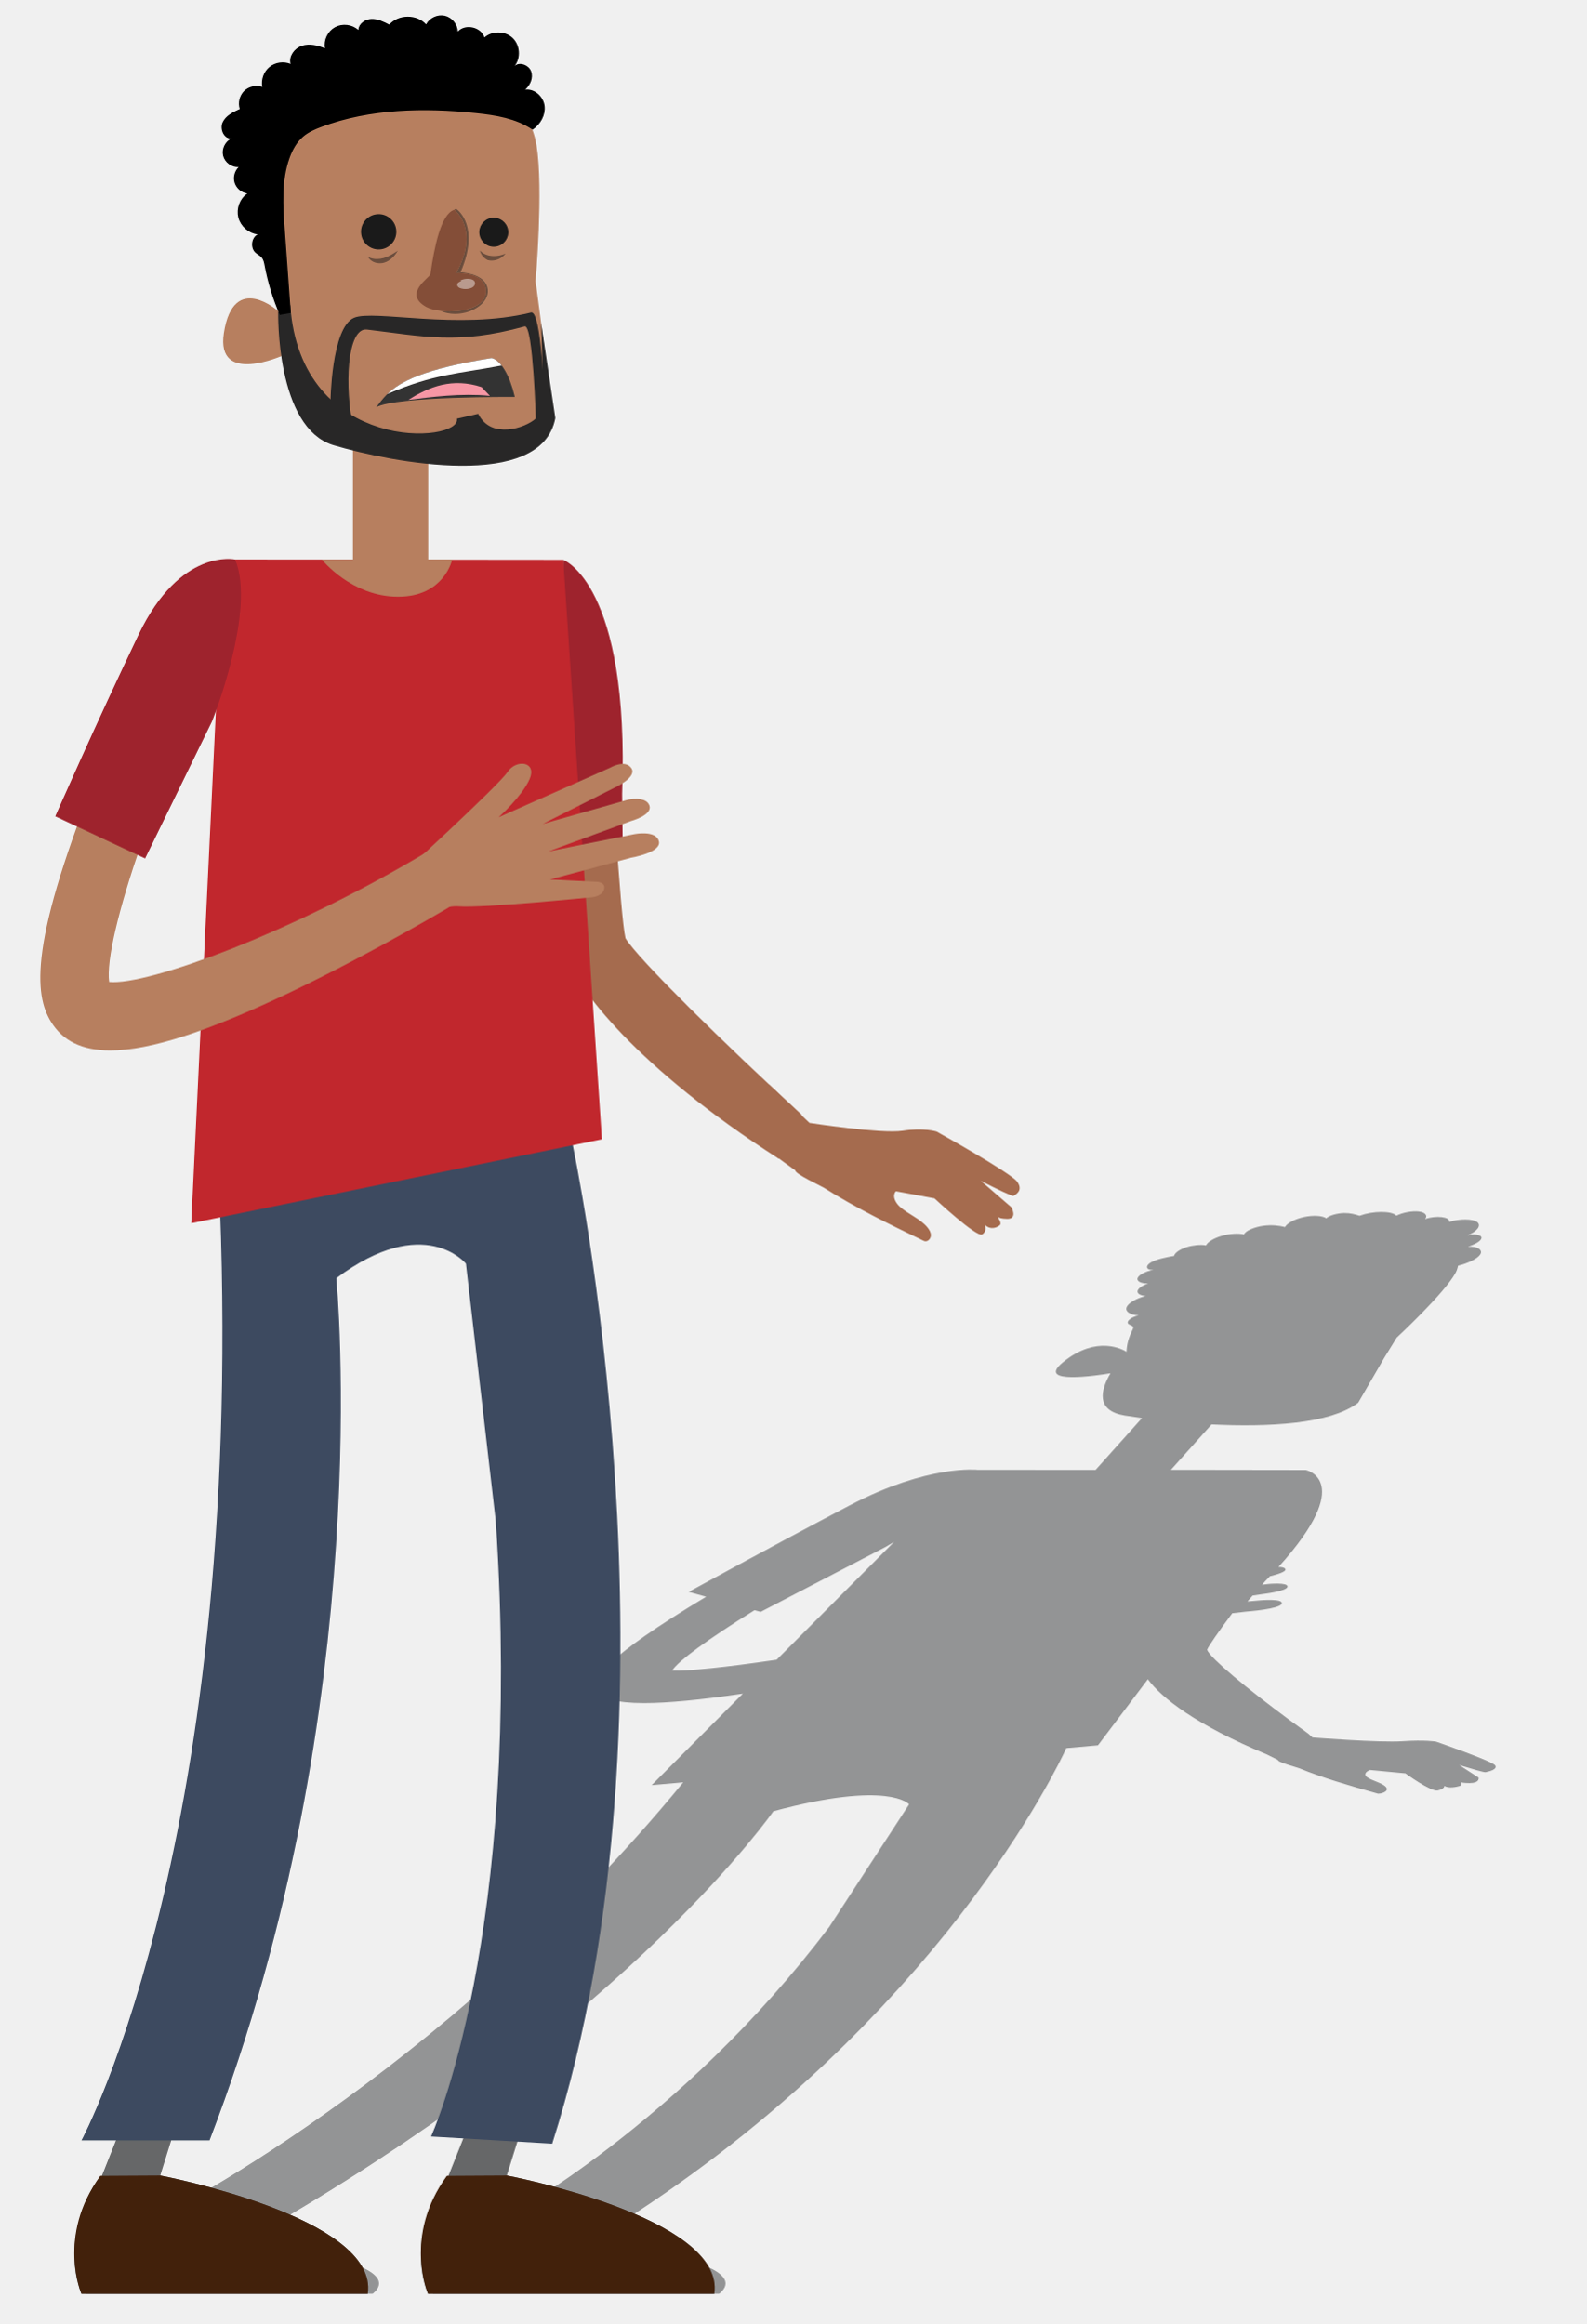
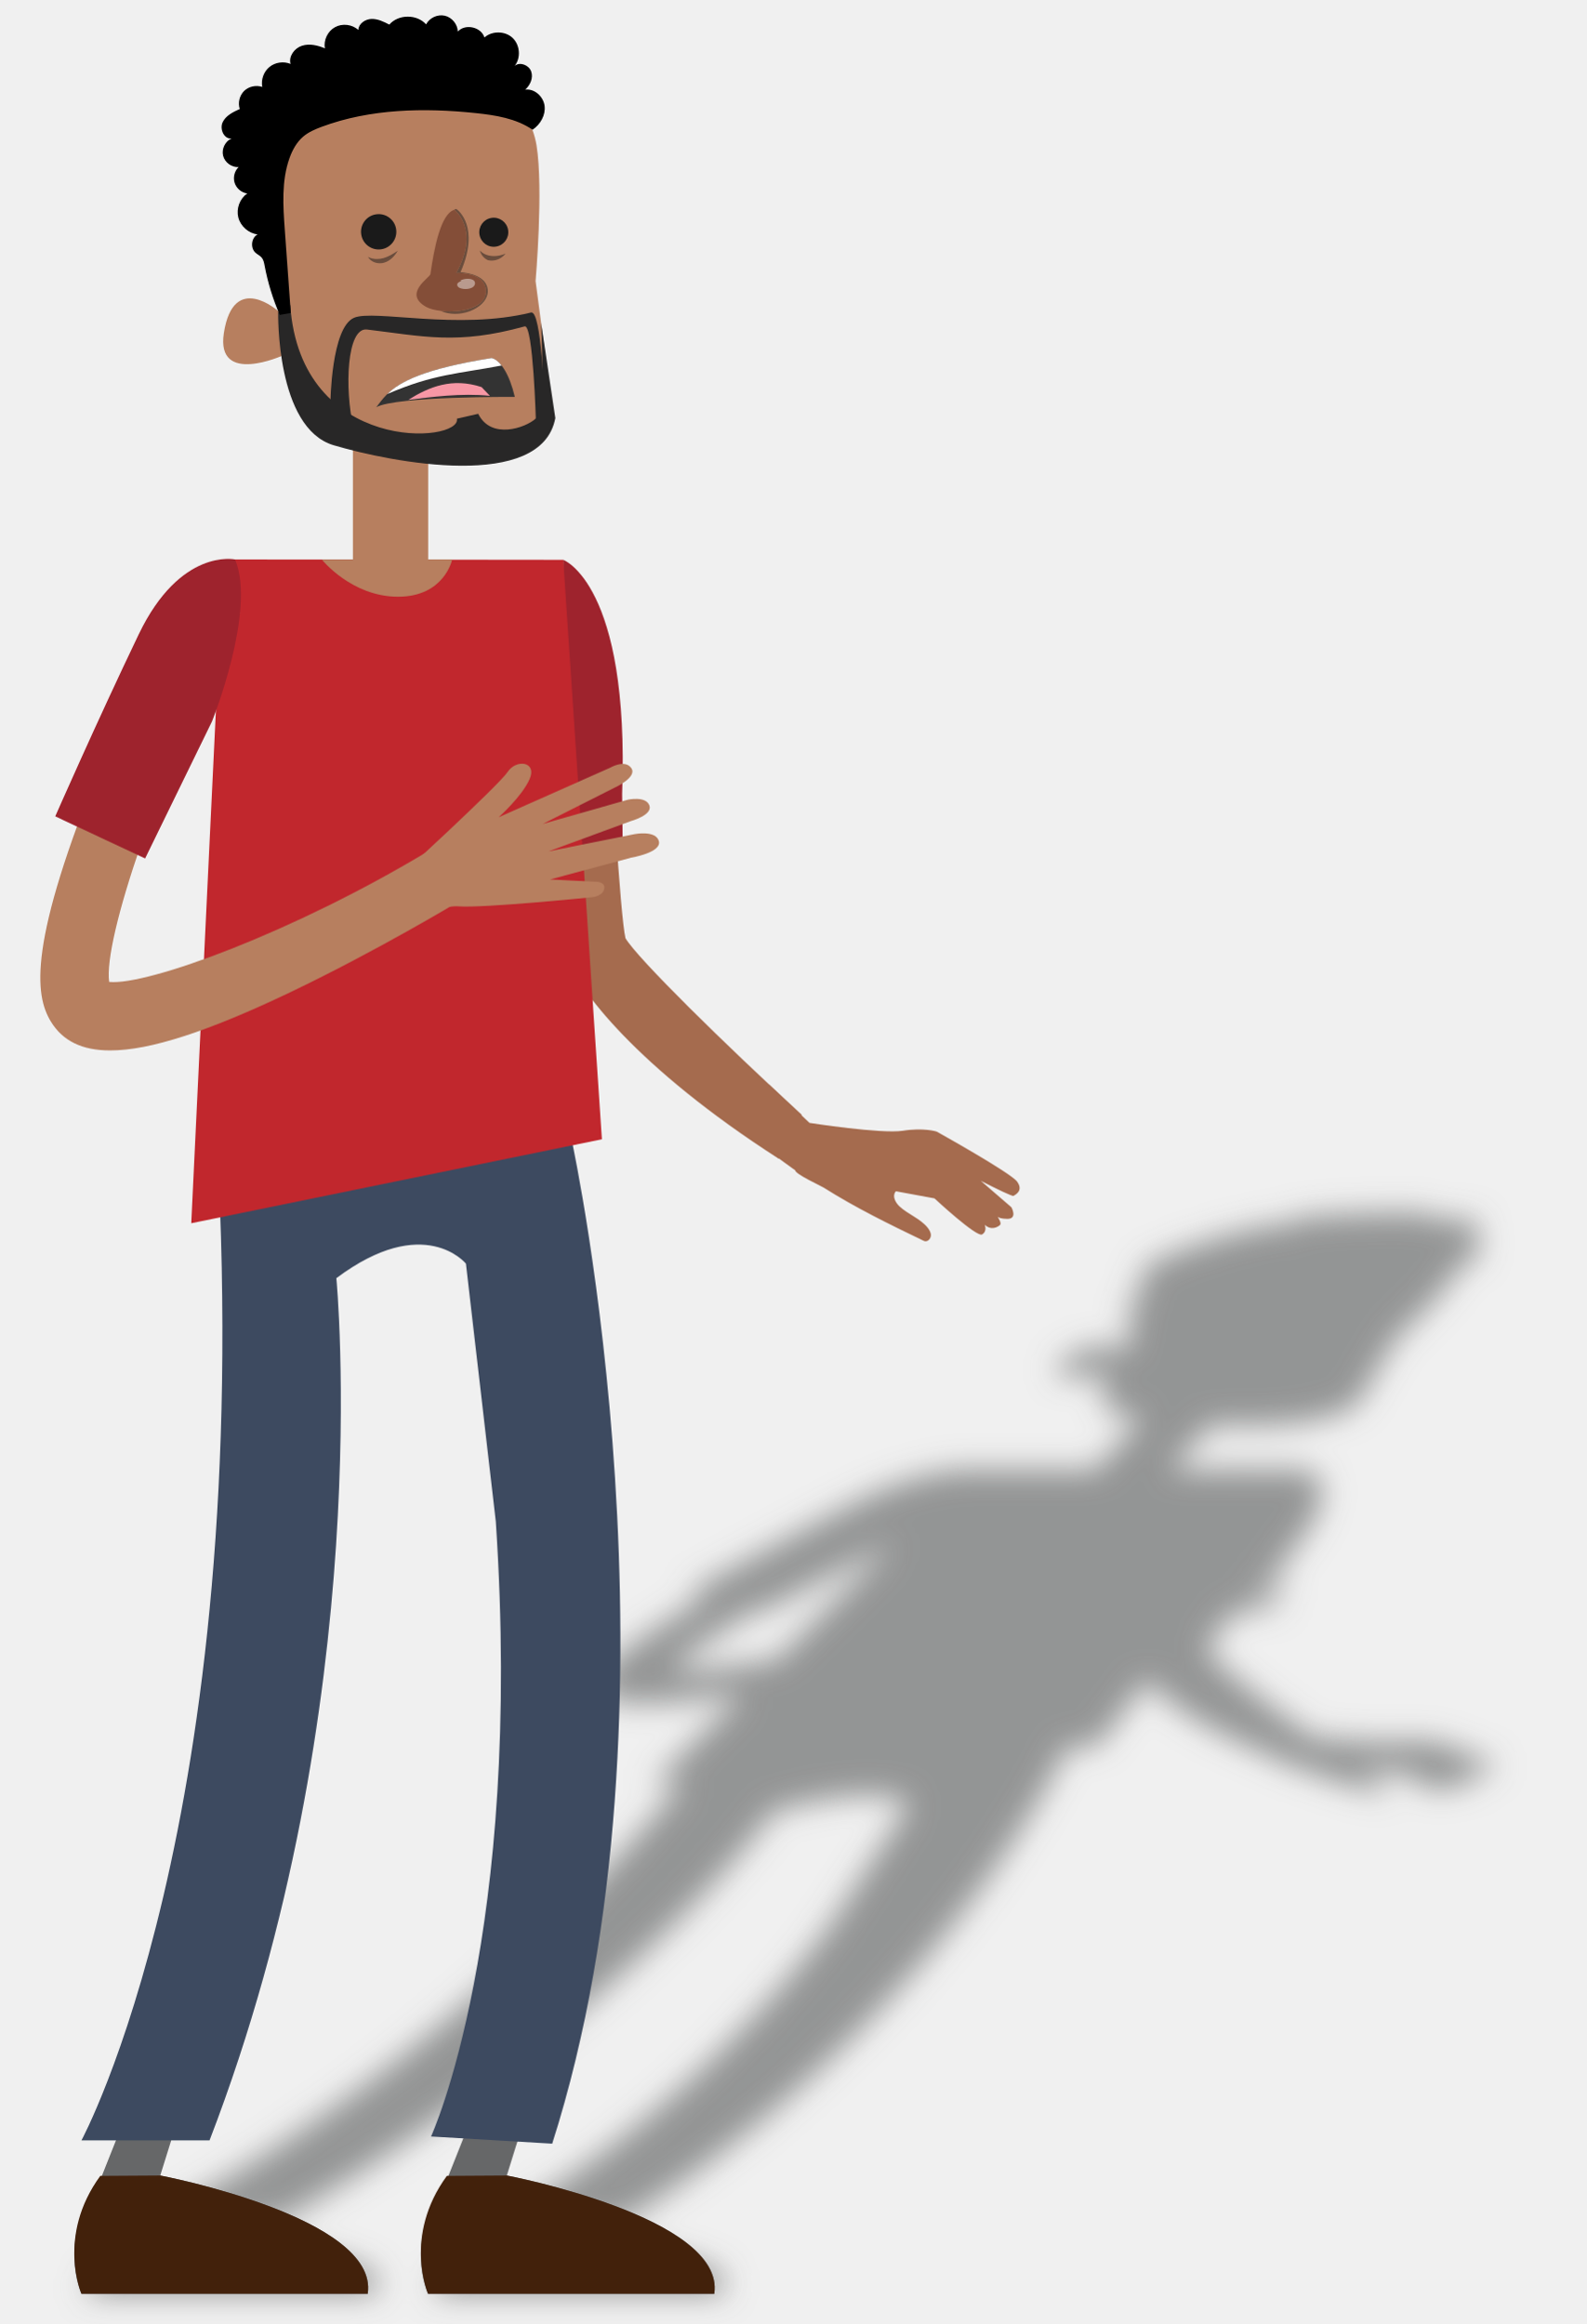
<svg xmlns="http://www.w3.org/2000/svg" width="207px" height="303px" viewBox="0 0 207 303" version="1.1">
  <defs>
-     <filter x="-3.3%" y="-4.3%" width="106.5%" height="108.5%" filterUnits="objectBoundingBox">
+     <filter x="-3.3%" y="-4.3%" width="106.5%" height="108.5%" filterUnits="objectBoundingBox" id="filter-1">
      <feGaussianBlur stdDeviation="2" in="SourceGraphic" />
    </filter>
  </defs>
-   <g stroke="none" stroke-width="1" fill-rule="evenodd">
-     <g>
-       <path d="M141.244,191.722 L142.911,191.721 L148.965,184.962 C148.131,184.85 147.382,184.739 146.74,184.636 C142.851,184.007 143.588,181.267 144.855,179.116 C143.21,179.392 135.028,180.645 138.648,177.686 C143.1,174.043 146.563,176.075 146.943,176.318 C146.964,175.417 147.22,174.474 147.699,173.515 C147.789,173.334 147.887,173.144 147.759,173.006 C147.651,172.883 147.386,172.816 147.229,172.712 C146.794,172.412 147.503,171.785 148.521,171.572 C147.402,171.505 146.746,171.068 146.945,170.522 C147.143,169.975 148.182,169.358 149.444,169.035 C148.742,168.987 148.311,168.726 148.384,168.384 C148.452,168.047 149.019,167.648 149.781,167.401 C148.846,167.429 148.224,167.116 148.389,166.693 C148.548,166.275 149.478,165.795 150.466,165.624 C149.436,165.7 149.375,165.063 150.156,164.641 C150.935,164.218 152.094,163.994 153.15,163.804 C153.23,163.42 153.865,162.968 154.728,162.683 C155.587,162.403 156.631,162.303 157.314,162.436 C157.53,161.985 158.353,161.486 159.367,161.196 C160.381,160.907 161.547,160.831 162.28,161.011 C162.423,160.541 163.655,160.037 164.767,159.885 C165.88,159.733 166.851,159.852 167.619,160.047 C167.882,159.538 168.935,158.983 170.112,158.736 C171.292,158.484 172.512,158.555 173.005,158.907 C173.391,158.512 174.502,158.237 175.336,158.223 C176.166,158.213 176.776,158.394 177.343,158.574 C179.111,157.923 181.527,157.919 182.153,158.56 C182.957,158.156 184.216,157.923 185.065,158.023 C185.913,158.123 186.269,158.55 185.891,159.006 C187.307,158.498 189.202,158.717 189.033,159.372 C190.416,158.949 192.097,158.959 192.683,159.396 C193.271,159.833 192.68,160.636 191.404,161.135 C192.315,160.859 193.299,161.078 193.248,161.472 C193.197,161.866 192.379,162.322 191.467,162.603 C192.746,162.527 193.451,163.035 193.088,163.61 C192.72,164.189 191.499,164.764 190.198,165.087 C190.135,165.393 190.032,165.721 189.847,166.056 C188.35,168.759 182.193,174.465 182.193,174.465 L180.593,177.056 L177.169,182.954 C173.548,185.764 165.347,186.155 158.038,185.792 L152.733,191.716 L155.869,191.714 C155.869,191.714 160.691,191.722 170.335,191.738 C170.335,191.738 176.964,193.089 166.768,204.385 C167.191,204.385 167.548,204.45 167.656,204.645 C167.842,204.982 166.656,205.346 165.655,205.587 C165.453,205.8 165.245,206.017 165.031,206.237 L164.626,206.701 L165.442,206.602 C165.442,206.602 168.009,206.351 167.942,206.954 C167.877,207.557 164.645,207.928 164.645,207.928 L163.391,208.117 L162.723,208.883 L164.4,208.735 C164.4,208.735 167.443,208.469 167.195,209.172 C166.942,209.88 162.659,210.194 162.659,210.194 L160.739,210.414 C158.919,212.864 157.683,214.632 157.454,215.182 C157.835,216.265 162.835,220.374 168.083,224.256 C169.016,224.945 169.836,225.541 170.644,226.118 L171.212,226.626 C171.212,226.626 179.953,227.32 182.931,227.115 C185.914,226.906 187.324,227.168 187.324,227.168 C187.324,227.168 194.722,229.728 195.042,230.27 C195.361,230.811 194.206,231.054 193.781,231.149 C193.59,231.191 192.018,230.735 190.343,230.217 L192.869,231.856 C192.869,231.856 193.076,232.574 191.696,232.574 C190.914,232.569 190.643,232.502 190.549,232.445 C190.614,232.583 190.697,232.859 190.4,232.954 C190.003,233.077 188.932,233.315 188.415,232.939 C188.415,232.939 188.439,233.334 187.54,233.538 C186.646,233.738 183.327,231.305 183.327,231.305 L178.7,230.863 C177.924,231.177 178.003,231.567 178.318,231.799 C178.999,232.298 180.357,232.55 180.81,233.12 C180.921,233.263 180.973,233.429 180.791,233.609 C180.61,233.79 180.133,233.97 179.762,233.961 C175.948,232.892 172.498,231.88 169.493,230.645 C169.185,230.521 166.511,229.799 166.717,229.567 L165.248,228.835 C155.976,224.977 151.514,221.452 149.73,219.026 L143.223,227.643 L139.092,228.012 C138.112,230.157 122.431,263.436 81.007,289.878 L76.579,289.75 L73.318,291.85 C73.318,291.85 99.553,294.424 93.824,299.175 L56.481,299.175 C56.481,299.175 56.404,295.603 65.477,291.873 L69.704,289.55 L65.601,289.432 C65.601,289.432 88.805,276.98 108.169,251.332 L118.585,235.346 C118.585,235.346 115.995,232.168 100.875,236.249 C100.875,236.249 82.686,262.596 36.49,289.674 L31.491,289.674 L28.113,291.85 C28.113,291.85 54.347,294.424 48.619,299.175 L11.275,299.175 C11.275,299.175 11.199,295.603 20.271,291.873 L24.284,289.674 L19.783,289.674 C19.783,289.674 57.232,271.295 89.123,232.476 L84.997,232.844 L96.898,220.904 C91.325,221.729 87.076,222.137 84.015,222.137 C80.311,222.137 78.347,221.538 77.881,220.355 C77.316,218.911 78.747,216.298 92.105,208.264 L89.835,207.633 C89.835,207.633 100.555,201.743 110.812,196.36 C121.07,190.978 127.536,191.714 127.536,191.714 L141.244,191.722 Z M116.629,201.11 C115.958,201.515 115.547,201.752 115.547,201.752 L99.222,210.241 L98.421,210.019 C92.366,213.789 88.409,216.672 87.682,217.89 C89.658,217.99 94.613,217.477 101.304,216.484 L116.629,201.11 Z" fill="#666768" opacity="0.67" filter="url(#filter-1)" />
-       <g transform="translate(5, 2)">
-         <path d="M75.583,277.165 L77.017,281.755 C77.017,281.755 48.476,287.175 49.951,297.175 L87.294,297.175 C87.294,297.175 90.57,290.155 84.837,282.315 L81.398,273.665 L76.157,276.535 L75.583,277.165" fill="#666768" transform="translate(69.06121, 285.42) scale(-1, 1) translate(-69.06121, -285.42) " />
-         <path d="M77.017,281.755 C77.017,281.755 48.476,287.175 49.951,297.175 L87.294,297.175 C87.294,297.175 90.57,289.655 84.837,281.805 L77.017,281.755" fill="#42210B" transform="translate(69.06121, 289.465) scale(-1, 1) translate(-69.06121, -289.465) " />
-         <path d="M30.379,277.165 L31.812,281.755 C31.812,281.755 3.272,287.175 4.746,297.175 L42.09,297.175 C42.09,297.175 45.365,290.155 39.633,282.315 L36.193,273.665 L30.952,276.535 L30.379,277.165" fill="#666768" transform="translate(23.85588, 285.42) scale(-1, 1) translate(-23.85588, -285.42) " />
-         <path d="M31.812,281.755 C31.812,281.755 3.272,287.175 4.746,297.175 L42.09,297.175 C42.09,297.175 45.365,289.655 39.633,281.805 L31.812,281.755" fill="#42210B" transform="translate(23.85588, 289.465) scale(-1, 1) translate(-23.85588, -289.465) " />
-         <path d="M11.885,147.145 C11.885,147.145 -3.825,220.065 14.519,277.605 L30.325,276.665 C30.325,276.665 18.272,250.455 21.876,196.465 L25.776,162.815 C25.776,162.815 31.212,156.125 42.677,164.715 C42.677,164.715 37.272,220.175 59.219,277.175 L75.926,277.175 C75.926,277.175 53.323,235.515 58.237,147.345 L11.885,147.145" fill="#3D4A60" transform="translate(40.77382, 212.375) scale(-1, 1) translate(-40.77382, -212.375) " />
-         <path d="M68.88,149.138 L65.902,143.388 C75.838,134.278 87.315,123.018 88.885,120.368 C89.556,117.418 90.777,97.798 91.575,80.238 L99.567,80.598 C99.045,92.088 97.695,119.238 96.451,123.008 C95.183,126.838 87.486,137.208 68.88,149.138" fill="#A56B4E" transform="translate(82.73439, 114.6885) scale(-1, 1) translate(-82.73439, -114.6885) " />
-         <path d="M75.641,71.018 C75.641,71.018 66.961,74.168 67.961,101.538 L67.881,108.738 L76.23,108.778 L75.641,71.018" fill="#9E232D" transform="translate(72.0555, 89.89847) scale(-1, 1) translate(-72.0555, -89.89847) " />
-         <polyline fill="#C1272D" transform="translate(46.72789, 114.2585) scale(-1, 1) translate(-46.72789, -114.2585) " points="24.986 71.018 69.348 70.968 73.512 157.548 19.944 146.598 24.986 71.018" />
-         <polygon fill="#B77F5F" transform="translate(45.94039, 64.66347) scale(-1, 1) translate(-45.94039, -64.66347) " points="41.032 73.078 50.849 73.078 50.849 56.248 41.032 56.248" />
-         <path d="M59.333,44.348 C59.333,44.348 58.534,54.388 52.615,55.928 C46.697,57.458 35.505,59.648 29.166,57.608 C22.828,55.578 24.243,50.978 24.243,50.978 L26.398,34.658 C26.398,34.658 25.35,22.648 26.274,16.958 C27.199,11.278 33.004,6.668 34.269,5.048 C35.534,3.418 45.477,-0.072 52.122,4.178 C58.767,8.428 63.185,11.098 62.925,13.728 C62.664,16.348 59.933,38.608 59.933,38.608 C59.933,38.608 65.796,33.308 67.059,41.438 C68.134,48.348 59.333,44.348 59.333,44.348" fill="#B77F5F" transform="translate(45.62879, 30.29205) scale(-1, 1) translate(-45.62879, -30.29205) " />
-         <path d="M42.118,27.858 C42.322,26.608 43.506,25.748 44.762,25.958 C46.018,26.158 46.87,27.348 46.666,28.598 C46.462,29.858 45.278,30.708 44.022,30.508 C42.766,30.298 41.913,29.118 42.118,27.858" fill="#1A1A1A" transform="translate(44.39201, 28.23225) scale(-1, 1) translate(-44.39201, -28.23225) " />
-         <path d="M57.539,27.988 C57.706,26.958 58.678,26.248 59.71,26.418 C60.742,26.588 61.442,27.558 61.274,28.588 C61.106,29.628 60.134,30.328 59.102,30.158 C58.071,29.988 57.37,29.018 57.539,27.988" fill="#1A1A1A" transform="translate(59.40651, 28.2886) scale(-1, 1) translate(-59.40651, -28.2886) " />
-         <path d="M56.705,38.938 C56.411,38.938 56.12,38.908 55.838,38.868 C55.088,38.748 54.398,38.478 53.864,38.128 C52.879,37.498 52.354,36.608 52.457,35.758 C52.679,33.928 55.063,33.568 56.001,33.498 C53.436,27.588 56.354,25.398 56.481,25.308 C56.525,25.278 56.575,25.258 56.625,25.258 C56.701,25.258 56.776,25.298 56.824,25.368 C56.824,25.368 53.415,27.938 56.598,33.618 C56.598,33.618 56.492,33.608 56.314,33.608 C55.444,33.608 52.861,33.788 52.716,35.838 C52.573,37.838 55.129,38.608 57.444,38.608 C57.854,38.608 58.256,38.588 58.634,38.538 C58.009,38.818 57.349,38.938 56.705,38.938" fill="#6A4D3D" transform="translate(55.53877, 32.09846) scale(-1, 1) translate(-55.53877, -32.09846) " />
-         <path d="M53.445,25.368 C53.445,25.368 50.036,27.938 53.219,33.618 C53.219,33.618 49.512,33.368 49.337,35.838 C49.119,38.898 55.226,39.078 57.111,38.028 C60.203,36.298 56.625,34.208 56.56,33.758 C56.055,30.258 55.194,25.878 53.445,25.368" fill="#844E38" transform="translate(53.84931, 31.98837) scale(-1, 1) translate(-53.84931, -31.98837) " />
-         <path d="M45.33,32.338 C45.142,32.338 44.954,32.318 44.776,32.258 C43.999,32.028 43.397,31.398 43,30.698 C43.576,31.088 44.179,31.468 44.85,31.658 C45.133,31.738 45.429,31.778 45.724,31.778 C46.13,31.778 46.531,31.698 46.883,31.498 C46.593,32.048 45.96,32.338 45.33,32.338" fill="#6A4D3D" transform="translate(44.94139, 31.51846) scale(-1, 1) translate(-44.94139, -31.51846) " />
-         <path d="M59.391,31.988 C58.692,31.988 57.99,31.638 57.585,31.068 C58.045,31.278 58.565,31.398 59.075,31.398 C59.777,31.398 60.459,31.178 60.936,30.668 C60.798,31.218 60.403,31.688 59.89,31.928 C59.726,31.968 59.559,31.988 59.391,31.988" fill="#6A4D3D" transform="translate(59.26039, 31.32847) scale(-1, 1) translate(-59.26039, -31.32847) " />
-         <path d="M55.879,35.698 C55.712,35.698 55.546,35.678 55.383,35.638 C55.167,35.588 54.951,35.498 54.801,35.338 C54.652,35.178 54.585,34.918 54.687,34.728 C54.783,34.538 54.997,34.448 55.203,34.398 C55.339,34.368 55.479,34.358 55.619,34.358 C55.946,34.358 56.273,34.438 56.56,34.588 L56.429,34.618 C56.584,34.748 56.838,34.798 56.933,34.978 C57.004,35.128 56.951,35.308 56.841,35.418 C56.731,35.528 56.576,35.588 56.422,35.628 C56.245,35.678 56.062,35.698 55.879,35.698" fill="#B99A8E" transform="translate(55.8012, 35.02846) scale(-1, 1) translate(-55.8012, -35.02846) " />
-         <path d="M47.119,44.698 C45.975,44.93 44.777,46.813 44.079,49.768 C44.079,49.768 59.569,49.658 62.152,51.11 C60.574,49.07 59.218,46.63 47.119,44.698 Z" fill="#333333" transform="translate(53.11537, 47.90443) scale(-1, 1) translate(-53.11537, -47.90443) " />
-         <path d="M45.525,49.388 C47.173,47.789 50.281,46.109 59.112,44.698 C59.553,44.788 60.002,45.122 60.428,45.669 C54.814,46.753 51.617,46.753 45.525,49.388 Z" fill="#FFFFFF" />
-         <path d="M49.351,48.481 C53.15,47.236 56.143,48.417 58.905,50.152 C55.991,49.79 52.027,49.245 48.254,49.628 L49.351,48.481 Z" fill="#F797A5" transform="translate(53.57944, 49.05814) scale(-1, 1) translate(-53.57944, -49.05814) " />
-         <path d="M67.436,38.718 C67.436,38.718 67.773,53.818 60.204,56.068 C52.635,58.318 33.073,62.128 31.281,52.528 L33.139,40.108 C33.139,40.108 32.518,51.378 33.845,52.598 C35.173,53.808 39.665,55.378 41.345,51.968 L44.125,52.608 C43.489,55.808 64.514,57.348 65.864,37.788 L67.436,38.718" fill="#282727" transform="translate(49.35927, 48.26563) scale(-1, 1) translate(-49.35927, -48.26563) " />
-         <path d="M61.214,40.978 C63.86,40.668 64.16,48.708 62.986,53.718 L65.984,50.518 C65.984,50.518 65.888,40.728 62.905,39.448 C60.313,38.328 49.334,41.118 39.82,38.758 C38.428,38.408 38.098,50.308 38.098,50.308 L39.173,53.118 C39.173,53.118 39.533,40.258 40.643,40.568 C49.456,43.008 53.836,41.858 61.214,40.978" fill="#282727" transform="translate(52.04089, 46.23468) scale(-1, 1) translate(-52.04089, -46.23468) " />
-         <path d="M63.834,19.788 C64.375,20.308 64.584,21.148 64.35,21.858 C64.117,22.578 63.452,23.128 62.708,23.228 C63.68,23.908 64.166,25.208 63.875,26.358 C63.585,27.508 62.537,28.428 61.359,28.568 C62.185,29.018 62.333,30.338 61.63,30.968 C61.379,31.188 61.055,31.328 60.836,31.588 C60.585,31.878 60.512,32.278 60.441,32.658 C60.027,34.858 59.365,37.018 58.47,39.068 C57.989,38.988 57.508,38.898 57.026,38.818 C57.289,35.198 57.551,31.578 57.813,27.958 C58.04,24.828 58.254,21.588 57.197,18.628 C56.82,17.568 56.266,16.548 55.411,15.818 C54.715,15.228 53.858,14.858 53.001,14.538 C46.64,12.178 39.655,12.038 32.907,12.748 C30.317,13.018 27.64,13.448 25.489,14.918 C24.477,14.238 23.771,13.028 23.922,11.808 C24.074,10.598 25.234,9.528 26.445,9.688 C25.784,9.098 25.374,8.138 25.676,7.308 C25.978,6.478 27.158,6.018 27.822,6.598 C26.993,5.548 27.121,3.858 28.1,2.938 C29.078,2.018 30.767,1.998 31.772,2.888 C32.19,1.508 34.28,1.048 35.241,2.118 C35.272,1.158 36.01,0.258 36.948,0.048 C37.886,-0.162 38.937,0.328 39.379,1.178 C40.579,-0.172 42.991,-0.162 44.176,1.208 C44.905,0.828 45.677,0.448 46.498,0.468 C47.319,0.498 48.184,1.078 48.217,1.908 C49.024,1.168 50.308,1.018 51.263,1.548 C52.218,2.068 52.774,3.238 52.582,4.308 C53.524,3.898 54.601,3.648 55.578,3.968 C56.554,4.288 57.335,5.348 57.057,6.338 C57.952,5.958 59.05,6.118 59.804,6.728 C60.558,7.338 60.935,8.388 60.747,9.338 C61.549,9.058 62.503,9.268 63.111,9.858 C63.719,10.458 63.95,11.408 63.685,12.218 C64.571,12.618 65.53,13.088 65.931,13.978 C66.333,14.868 65.702,16.208 64.74,16.048 C65.575,16.408 66.075,17.418 65.86,18.298 C65.646,19.188 64.743,19.848 63.834,19.788" fill="#000000" transform="translate(44.97802, 19.53423) scale(-1, 1) translate(-44.97802, -19.53423) " />
-         <path d="M36.983,70.968 L53.983,70.988 C53.983,70.988 50.108,75.828 44.045,75.828 C37.983,75.828 36.983,70.968 36.983,70.968" fill="#B77F5F" transform="translate(45.48289, 73.39847) scale(-1, 1) translate(-45.48289, -73.39847) " />
-         <path d="M45.832,135.008 C40.609,135.008 32.992,132.508 22.337,127.418 C11.109,122.048 0.696,115.788 0.258,115.518 L4.356,109.018 C21.865,119.568 40.985,126.578 45.968,126.068 C46.741,120.618 39.651,99.318 28.899,77.908 L36.119,73.668 C36.353,74.128 41.91,85.228 46.949,97.528 C56.577,121.038 55.694,127.768 53.561,131.258 C52.036,133.748 49.536,135.008 45.832,135.008" fill="#B77F5F" transform="translate(27.60252, 104.3385) scale(-1, 1) translate(-27.60252, -104.3385) " />
-         <path d="M80.968,112.868 C80.968,112.868 67.415,100.438 66.281,98.708 C65.148,96.978 62.399,97.318 63.384,99.598 C64.369,101.868 67.434,104.598 67.434,104.598 L52.896,98.138 C52.896,98.138 50.948,96.988 50.123,98.188 C49.298,99.388 52.33,100.748 52.33,100.748 L61.681,105.468 L50.584,102.308 C50.584,102.308 48.243,101.778 47.769,103.048 C47.294,104.318 50.194,105.098 50.194,105.098 L60.935,109.048 L49.716,106.798 C49.716,106.798 46.911,106.238 46.53,107.718 C46.149,109.208 50.151,109.868 50.151,109.868 L60.727,112.708 L54.465,113.028 C54.465,113.028 53.362,113.148 53.705,114.088 C54.048,115.018 55.468,115.048 55.468,115.048 C55.468,115.048 69.458,116.458 72.622,116.218 C75.785,115.988 80.274,119.028 80.274,119.028 L80.963,113.308 L80.968,112.868" fill="#B77F5F" transform="translate(63.73668, 108.3214) scale(-1, 1) translate(-63.73668, -108.3214) " />
-         <path d="M2.981,70.968 C2.981,70.968 10.106,69.418 15.544,80.748 C20.981,92.078 26.426,104.478 26.426,104.478 L14.703,109.968 L5.981,92.098 C5.981,92.098 0.148,77.528 2.981,70.968" fill="#9E232D" transform="translate(14.31551, 90.4327) scale(-1, 1) translate(-14.31551, -90.4327) " />
-         <path d="M114.313,144.458 C114.313,144.458 104.951,145.918 102.156,145.488 C99.36,145.048 97.716,145.598 97.716,145.598 C97.716,145.598 88.025,150.988 87.22,152.128 C86.416,153.268 87.354,153.778 87.694,153.978 C87.846,154.068 89.827,153.108 91.966,152.018 L87.972,155.468 C87.972,155.468 87.122,156.978 88.502,156.978 C89.289,156.968 89.619,156.828 89.764,156.708 C89.576,156.998 89.246,157.578 89.458,157.778 C89.744,158.038 90.603,158.538 91.456,157.748 C91.456,157.748 91.079,158.578 91.795,159.008 C92.51,159.428 98.007,154.308 98.007,154.308 L103.03,153.378 L103.106,153.458 C103.525,154.038 103.097,154.858 102.574,155.348 C101.446,156.398 99.863,156.928 98.899,158.128 C98.661,158.428 98.46,158.778 98.48,159.158 C98.499,159.538 98.815,159.918 99.194,159.898 C99.334,159.888 99.464,159.818 99.59,159.758 C103.965,157.648 108.322,155.518 112.433,152.918 C112.851,152.658 116.172,151.138 116.174,150.648 L128,142.078 L119.562,139.468 L114.313,144.458" fill="#A56B4E" transform="translate(107.4514, 149.6838) scale(-1, 1) translate(-107.4514, -149.6838) " />
+   <g id="Page-1" stroke="none" stroke-width="1" fill-rule="evenodd">
+     <g id="etienne-angry">
+       <path d="M141.244,191.722 L142.911,191.721 L148.965,184.962 C148.131,184.85 147.382,184.739 146.74,184.636 C142.851,184.007 143.588,181.267 144.855,179.116 C143.21,179.392 135.028,180.645 138.648,177.686 C143.1,174.043 146.563,176.075 146.943,176.318 C146.964,175.417 147.22,174.474 147.699,173.515 C147.789,173.334 147.887,173.144 147.759,173.006 C147.651,172.883 147.386,172.816 147.229,172.712 C146.794,172.412 147.503,171.785 148.521,171.572 C147.402,171.505 146.746,171.068 146.945,170.522 C147.143,169.975 148.182,169.358 149.444,169.035 C148.742,168.987 148.311,168.726 148.384,168.384 C148.452,168.047 149.019,167.648 149.781,167.401 C148.846,167.429 148.224,167.116 148.389,166.693 C148.548,166.275 149.478,165.795 150.466,165.624 C149.436,165.7 149.375,165.063 150.156,164.641 C150.935,164.218 152.094,163.994 153.15,163.804 C153.23,163.42 153.865,162.968 154.728,162.683 C155.587,162.403 156.631,162.303 157.314,162.436 C157.53,161.985 158.353,161.486 159.367,161.196 C160.381,160.907 161.547,160.831 162.28,161.011 C162.423,160.541 163.655,160.037 164.767,159.885 C165.88,159.733 166.851,159.852 167.619,160.047 C167.882,159.538 168.935,158.983 170.112,158.736 C171.292,158.484 172.512,158.555 173.005,158.907 C173.391,158.512 174.502,158.237 175.336,158.223 C176.166,158.213 176.776,158.394 177.343,158.574 C179.111,157.923 181.527,157.919 182.153,158.56 C182.957,158.156 184.216,157.923 185.065,158.023 C185.913,158.123 186.269,158.55 185.891,159.006 C187.307,158.498 189.202,158.717 189.033,159.372 C190.416,158.949 192.097,158.959 192.683,159.396 C193.271,159.833 192.68,160.636 191.404,161.135 C192.315,160.859 193.299,161.078 193.248,161.472 C193.197,161.866 192.379,162.322 191.467,162.603 C192.746,162.527 193.451,163.035 193.088,163.61 C192.72,164.189 191.499,164.764 190.198,165.087 C190.135,165.393 190.032,165.721 189.847,166.056 C188.35,168.759 182.193,174.465 182.193,174.465 L180.593,177.056 L177.169,182.954 C173.548,185.764 165.347,186.155 158.038,185.792 L152.733,191.716 L155.869,191.714 C155.869,191.714 160.691,191.722 170.335,191.738 C170.335,191.738 176.964,193.089 166.768,204.385 C167.191,204.385 167.548,204.45 167.656,204.645 C167.842,204.982 166.656,205.346 165.655,205.587 C165.453,205.8 165.245,206.017 165.031,206.237 L164.626,206.701 L165.442,206.602 C165.442,206.602 168.009,206.351 167.942,206.954 C167.877,207.557 164.645,207.928 164.645,207.928 L163.391,208.117 L162.723,208.883 L164.4,208.735 C164.4,208.735 167.443,208.469 167.195,209.172 C166.942,209.88 162.659,210.194 162.659,210.194 L160.739,210.414 C158.919,212.864 157.683,214.632 157.454,215.182 C157.835,216.265 162.835,220.374 168.083,224.256 C169.016,224.945 169.836,225.541 170.644,226.118 L171.212,226.626 C171.212,226.626 179.953,227.32 182.931,227.115 C185.914,226.906 187.324,227.168 187.324,227.168 C187.324,227.168 194.722,229.728 195.042,230.27 C195.361,230.811 194.206,231.054 193.781,231.149 C193.59,231.191 192.018,230.735 190.343,230.217 L192.869,231.856 C192.869,231.856 193.076,232.574 191.696,232.574 C190.914,232.569 190.643,232.502 190.549,232.445 C190.614,232.583 190.697,232.859 190.4,232.954 C190.003,233.077 188.932,233.315 188.415,232.939 C188.415,232.939 188.439,233.334 187.54,233.538 C186.646,233.738 183.327,231.305 183.327,231.305 L178.7,230.863 C177.924,231.177 178.003,231.567 178.318,231.799 C178.999,232.298 180.357,232.55 180.81,233.12 C180.921,233.263 180.973,233.429 180.791,233.609 C180.61,233.79 180.133,233.97 179.762,233.961 C175.948,232.892 172.498,231.88 169.493,230.645 C169.185,230.521 166.511,229.799 166.717,229.567 L165.248,228.835 C155.976,224.977 151.514,221.452 149.73,219.026 L143.223,227.643 L139.092,228.012 C138.112,230.157 122.431,263.436 81.007,289.878 L76.579,289.75 L73.318,291.85 C73.318,291.85 99.553,294.424 93.824,299.175 L56.481,299.175 C56.481,299.175 56.404,295.603 65.477,291.873 L69.704,289.55 L65.601,289.432 C65.601,289.432 88.805,276.98 108.169,251.332 L118.585,235.346 C118.585,235.346 115.995,232.168 100.875,236.249 C100.875,236.249 82.686,262.596 36.49,289.674 L31.491,289.674 L28.113,291.85 C28.113,291.85 54.347,294.424 48.619,299.175 L11.275,299.175 C11.275,299.175 11.199,295.603 20.271,291.873 L24.284,289.674 L19.783,289.674 C19.783,289.674 57.232,271.295 89.123,232.476 L84.997,232.844 L96.898,220.904 C91.325,221.729 87.076,222.137 84.015,222.137 C80.311,222.137 78.347,221.538 77.881,220.355 C77.316,218.911 78.747,216.298 92.105,208.264 L89.835,207.633 C89.835,207.633 100.555,201.743 110.812,196.36 C121.07,190.978 127.536,191.714 127.536,191.714 L141.244,191.722 Z M116.629,201.11 C115.958,201.515 115.547,201.752 115.547,201.752 L99.222,210.241 L98.421,210.019 C92.366,213.789 88.409,216.672 87.682,217.89 C89.658,217.99 94.613,217.477 101.304,216.484 L116.629,201.11 Z" id="!shadow" fill="#666768" opacity="0.67" filter="url(#filter-1)" />
+       <g id="!etienne" transform="translate(5, 2)">
+         <path d="M75.583,277.165 L77.017,281.755 C77.017,281.755 48.476,287.175 49.951,297.175 L87.294,297.175 C87.294,297.175 90.57,290.155 84.837,282.315 L81.398,273.665 L76.157,276.535 L75.583,277.165" id="Fill-1188" fill="#666768" transform="translate(69.06121, 285.42) scale(-1, 1) translate(-69.06121, -285.42) " />
+         <path d="M77.017,281.755 C77.017,281.755 48.476,287.175 49.951,297.175 L87.294,297.175 C87.294,297.175 90.57,289.655 84.837,281.805 L77.017,281.755" id="Fill-1189" fill="#42210B" transform="translate(69.06121, 289.465) scale(-1, 1) translate(-69.06121, -289.465) " />
+         <path d="M30.379,277.165 L31.812,281.755 C31.812,281.755 3.272,287.175 4.746,297.175 L42.09,297.175 C42.09,297.175 45.365,290.155 39.633,282.315 L36.193,273.665 L30.952,276.535 L30.379,277.165" id="Fill-1190" fill="#666768" transform="translate(23.85588, 285.42) scale(-1, 1) translate(-23.85588, -285.42) " />
+         <path d="M31.812,281.755 C31.812,281.755 3.272,287.175 4.746,297.175 L42.09,297.175 C42.09,297.175 45.365,289.655 39.633,281.805 L31.812,281.755" id="Fill-1191" fill="#42210B" transform="translate(23.85588, 289.465) scale(-1, 1) translate(-23.85588, -289.465) " />
+         <path d="M11.885,147.145 C11.885,147.145 -3.825,220.065 14.519,277.605 L30.325,276.665 C30.325,276.665 18.272,250.455 21.876,196.465 L25.776,162.815 C25.776,162.815 31.212,156.125 42.677,164.715 C42.677,164.715 37.272,220.175 59.219,277.175 L75.926,277.175 C75.926,277.175 53.323,235.515 58.237,147.345 L11.885,147.145" id="Fill-1192" fill="#3D4A60" transform="translate(40.77382, 212.375) scale(-1, 1) translate(-40.77382, -212.375) " />
+         <path d="M68.88,149.138 L65.902,143.388 C75.838,134.278 87.315,123.018 88.885,120.368 C89.556,117.418 90.777,97.798 91.575,80.238 L99.567,80.598 C99.045,92.088 97.695,119.238 96.451,123.008 C95.183,126.838 87.486,137.208 68.88,149.138" id="Fill-1555" fill="#A56B4E" transform="translate(82.73439, 114.6885) scale(-1, 1) translate(-82.73439, -114.6885) " />
+         <path d="M75.641,71.018 C75.641,71.018 66.961,74.168 67.961,101.538 L67.881,108.738 L76.23,108.778 L75.641,71.018" id="Fill-1556" fill="#9E232D" transform="translate(72.0555, 89.89847) scale(-1, 1) translate(-72.0555, -89.89847) " />
+         <polyline id="Fill-1558" fill="#C1272D" transform="translate(46.72789, 114.2585) scale(-1, 1) translate(-46.72789, -114.2585) " points="24.986 71.018 69.348 70.968 73.512 157.548 19.944 146.598 24.986 71.018" />
+         <polygon id="Fill-1559" fill="#B77F5F" transform="translate(45.94039, 64.66347) scale(-1, 1) translate(-45.94039, -64.66347) " points="41.032 73.078 50.849 73.078 50.849 56.248 41.032 56.248" />
+         <path d="M59.333,44.348 C59.333,44.348 58.534,54.388 52.615,55.928 C46.697,57.458 35.505,59.648 29.166,57.608 C22.828,55.578 24.243,50.978 24.243,50.978 L26.398,34.658 C26.398,34.658 25.35,22.648 26.274,16.958 C27.199,11.278 33.004,6.668 34.269,5.048 C35.534,3.418 45.477,-0.072 52.122,4.178 C58.767,8.428 63.185,11.098 62.925,13.728 C62.664,16.348 59.933,38.608 59.933,38.608 C59.933,38.608 65.796,33.308 67.059,41.438 C68.134,48.348 59.333,44.348 59.333,44.348" id="Fill-1560" fill="#B77F5F" transform="translate(45.62879, 30.29205) scale(-1, 1) translate(-45.62879, -30.29205) " />
+         <path d="M42.118,27.858 C42.322,26.608 43.506,25.748 44.762,25.958 C46.018,26.158 46.87,27.348 46.666,28.598 C46.462,29.858 45.278,30.708 44.022,30.508 C42.766,30.298 41.913,29.118 42.118,27.858" id="Fill-1561" fill="#1A1A1A" transform="translate(44.39201, 28.23225) scale(-1, 1) translate(-44.39201, -28.23225) " />
+         <path d="M57.539,27.988 C57.706,26.958 58.678,26.248 59.71,26.418 C60.742,26.588 61.442,27.558 61.274,28.588 C61.106,29.628 60.134,30.328 59.102,30.158 C58.071,29.988 57.37,29.018 57.539,27.988" id="Fill-1562" fill="#1A1A1A" transform="translate(59.40651, 28.2886) scale(-1, 1) translate(-59.40651, -28.2886) " />
+         <path d="M56.705,38.938 C56.411,38.938 56.12,38.908 55.838,38.868 C55.088,38.748 54.398,38.478 53.864,38.128 C52.879,37.498 52.354,36.608 52.457,35.758 C52.679,33.928 55.063,33.568 56.001,33.498 C53.436,27.588 56.354,25.398 56.481,25.308 C56.525,25.278 56.575,25.258 56.625,25.258 C56.701,25.258 56.776,25.298 56.824,25.368 C56.824,25.368 53.415,27.938 56.598,33.618 C56.598,33.618 56.492,33.608 56.314,33.608 C55.444,33.608 52.861,33.788 52.716,35.838 C52.573,37.838 55.129,38.608 57.444,38.608 C57.854,38.608 58.256,38.588 58.634,38.538 C58.009,38.818 57.349,38.938 56.705,38.938" id="Fill-1563" fill="#6A4D3D" transform="translate(55.53877, 32.09846) scale(-1, 1) translate(-55.53877, -32.09846) " />
+         <path d="M53.445,25.368 C53.445,25.368 50.036,27.938 53.219,33.618 C53.219,33.618 49.512,33.368 49.337,35.838 C49.119,38.898 55.226,39.078 57.111,38.028 C60.203,36.298 56.625,34.208 56.56,33.758 C56.055,30.258 55.194,25.878 53.445,25.368" id="Fill-1566" fill="#844E38" transform="translate(53.84931, 31.98837) scale(-1, 1) translate(-53.84931, -31.98837) " />
+         <path d="M45.33,32.338 C45.142,32.338 44.954,32.318 44.776,32.258 C43.999,32.028 43.397,31.398 43,30.698 C43.576,31.088 44.179,31.468 44.85,31.658 C45.133,31.738 45.429,31.778 45.724,31.778 C46.13,31.778 46.531,31.698 46.883,31.498 C46.593,32.048 45.96,32.338 45.33,32.338" id="Fill-1567" fill="#6A4D3D" transform="translate(44.94139, 31.51846) scale(-1, 1) translate(-44.94139, -31.51846) " />
+         <path d="M59.391,31.988 C58.692,31.988 57.99,31.638 57.585,31.068 C58.045,31.278 58.565,31.398 59.075,31.398 C59.777,31.398 60.459,31.178 60.936,30.668 C60.798,31.218 60.403,31.688 59.89,31.928 C59.726,31.968 59.559,31.988 59.391,31.988" id="Fill-1568" fill="#6A4D3D" transform="translate(59.26039, 31.32847) scale(-1, 1) translate(-59.26039, -31.32847) " />
+         <path d="M55.879,35.698 C55.712,35.698 55.546,35.678 55.383,35.638 C55.167,35.588 54.951,35.498 54.801,35.338 C54.652,35.178 54.585,34.918 54.687,34.728 C54.783,34.538 54.997,34.448 55.203,34.398 C55.339,34.368 55.479,34.358 55.619,34.358 C55.946,34.358 56.273,34.438 56.56,34.588 L56.429,34.618 C56.584,34.748 56.838,34.798 56.933,34.978 C57.004,35.128 56.951,35.308 56.841,35.418 C56.731,35.528 56.576,35.588 56.422,35.628 C56.245,35.678 56.062,35.698 55.879,35.698" id="Fill-1569" fill="#B99A8E" transform="translate(55.8012, 35.02846) scale(-1, 1) translate(-55.8012, -35.02846) " />
+         <path d="M47.119,44.698 C45.975,44.93 44.777,46.813 44.079,49.768 C44.079,49.768 59.569,49.658 62.152,51.11 C60.574,49.07 59.218,46.63 47.119,44.698 Z" id="Fill-1573" fill="#333333" transform="translate(53.11537, 47.90443) scale(-1, 1) translate(-53.11537, -47.90443) " />
+         <path d="M45.525,49.388 C47.173,47.789 50.281,46.109 59.112,44.698 C59.553,44.788 60.002,45.122 60.428,45.669 C54.814,46.753 51.617,46.753 45.525,49.388 Z" id="Combined-Shape" fill="#FFFFFF" />
+         <path d="M49.351,48.481 C53.15,47.236 56.143,48.417 58.905,50.152 C55.991,49.79 52.027,49.245 48.254,49.628 L49.351,48.481 Z" id="Fill-1575" fill="#F797A5" transform="translate(53.57944, 49.05814) scale(-1, 1) translate(-53.57944, -49.05814) " />
+         <path d="M67.436,38.718 C67.436,38.718 67.773,53.818 60.204,56.068 C52.635,58.318 33.073,62.128 31.281,52.528 L33.139,40.108 C33.139,40.108 32.518,51.378 33.845,52.598 C35.173,53.808 39.665,55.378 41.345,51.968 L44.125,52.608 C43.489,55.808 64.514,57.348 65.864,37.788 L67.436,38.718" id="Fill-1576" fill="#282727" transform="translate(49.35927, 48.26563) scale(-1, 1) translate(-49.35927, -48.26563) " />
+         <path d="M61.214,40.978 C63.86,40.668 64.16,48.708 62.986,53.718 L65.984,50.518 C65.984,50.518 65.888,40.728 62.905,39.448 C60.313,38.328 49.334,41.118 39.82,38.758 C38.428,38.408 38.098,50.308 38.098,50.308 L39.173,53.118 C39.173,53.118 39.533,40.258 40.643,40.568 C49.456,43.008 53.836,41.858 61.214,40.978" id="Fill-1577" fill="#282727" transform="translate(52.04089, 46.23468) scale(-1, 1) translate(-52.04089, -46.23468) " />
+         <path d="M63.834,19.788 C64.375,20.308 64.584,21.148 64.35,21.858 C64.117,22.578 63.452,23.128 62.708,23.228 C63.68,23.908 64.166,25.208 63.875,26.358 C63.585,27.508 62.537,28.428 61.359,28.568 C62.185,29.018 62.333,30.338 61.63,30.968 C61.379,31.188 61.055,31.328 60.836,31.588 C60.585,31.878 60.512,32.278 60.441,32.658 C60.027,34.858 59.365,37.018 58.47,39.068 C57.989,38.988 57.508,38.898 57.026,38.818 C57.289,35.198 57.551,31.578 57.813,27.958 C58.04,24.828 58.254,21.588 57.197,18.628 C56.82,17.568 56.266,16.548 55.411,15.818 C54.715,15.228 53.858,14.858 53.001,14.538 C46.64,12.178 39.655,12.038 32.907,12.748 C30.317,13.018 27.64,13.448 25.489,14.918 C24.477,14.238 23.771,13.028 23.922,11.808 C24.074,10.598 25.234,9.528 26.445,9.688 C25.784,9.098 25.374,8.138 25.676,7.308 C25.978,6.478 27.158,6.018 27.822,6.598 C26.993,5.548 27.121,3.858 28.1,2.938 C29.078,2.018 30.767,1.998 31.772,2.888 C32.19,1.508 34.28,1.048 35.241,2.118 C35.272,1.158 36.01,0.258 36.948,0.048 C37.886,-0.162 38.937,0.328 39.379,1.178 C40.579,-0.172 42.991,-0.162 44.176,1.208 C44.905,0.828 45.677,0.448 46.498,0.468 C47.319,0.498 48.184,1.078 48.217,1.908 C49.024,1.168 50.308,1.018 51.263,1.548 C52.218,2.068 52.774,3.238 52.582,4.308 C53.524,3.898 54.601,3.648 55.578,3.968 C56.554,4.288 57.335,5.348 57.057,6.338 C57.952,5.958 59.05,6.118 59.804,6.728 C60.558,7.338 60.935,8.388 60.747,9.338 C61.549,9.058 62.503,9.268 63.111,9.858 C63.719,10.458 63.95,11.408 63.685,12.218 C64.571,12.618 65.53,13.088 65.931,13.978 C66.333,14.868 65.702,16.208 64.74,16.048 C65.575,16.408 66.075,17.418 65.86,18.298 C65.646,19.188 64.743,19.848 63.834,19.788" id="Fill-1578" fill="#000000" transform="translate(44.97802, 19.53423) scale(-1, 1) translate(-44.97802, -19.53423) " />
+         <path d="M36.983,70.968 L53.983,70.988 C53.983,70.988 50.108,75.828 44.045,75.828 C37.983,75.828 36.983,70.968 36.983,70.968" id="Fill-1579" fill="#B77F5F" transform="translate(45.48289, 73.39847) scale(-1, 1) translate(-45.48289, -73.39847) " />
+         <path d="M45.832,135.008 C40.609,135.008 32.992,132.508 22.337,127.418 C11.109,122.048 0.696,115.788 0.258,115.518 L4.356,109.018 C21.865,119.568 40.985,126.578 45.968,126.068 C46.741,120.618 39.651,99.318 28.899,77.908 L36.119,73.668 C36.353,74.128 41.91,85.228 46.949,97.528 C56.577,121.038 55.694,127.768 53.561,131.258 C52.036,133.748 49.536,135.008 45.832,135.008" id="Fill-1580" fill="#B77F5F" transform="translate(27.60252, 104.3385) scale(-1, 1) translate(-27.60252, -104.3385) " />
+         <path d="M80.968,112.868 C80.968,112.868 67.415,100.438 66.281,98.708 C65.148,96.978 62.399,97.318 63.384,99.598 C64.369,101.868 67.434,104.598 67.434,104.598 L52.896,98.138 C52.896,98.138 50.948,96.988 50.123,98.188 C49.298,99.388 52.33,100.748 52.33,100.748 L61.681,105.468 L50.584,102.308 C50.584,102.308 48.243,101.778 47.769,103.048 C47.294,104.318 50.194,105.098 50.194,105.098 L60.935,109.048 L49.716,106.798 C49.716,106.798 46.911,106.238 46.53,107.718 C46.149,109.208 50.151,109.868 50.151,109.868 L60.727,112.708 L54.465,113.028 C54.465,113.028 53.362,113.148 53.705,114.088 C54.048,115.018 55.468,115.048 55.468,115.048 C55.468,115.048 69.458,116.458 72.622,116.218 C75.785,115.988 80.274,119.028 80.274,119.028 L80.963,113.308 L80.968,112.868" id="Fill-1581" fill="#B77F5F" transform="translate(63.73668, 108.3214) scale(-1, 1) translate(-63.73668, -108.3214) " />
+         <path d="M2.981,70.968 C2.981,70.968 10.106,69.418 15.544,80.748 C20.981,92.078 26.426,104.478 26.426,104.478 L14.703,109.968 L5.981,92.098 C5.981,92.098 0.148,77.528 2.981,70.968" id="Fill-1582" fill="#9E232D" transform="translate(14.31551, 90.4327) scale(-1, 1) translate(-14.31551, -90.4327) " />
+         <path d="M114.313,144.458 C114.313,144.458 104.951,145.918 102.156,145.488 C99.36,145.048 97.716,145.598 97.716,145.598 C97.716,145.598 88.025,150.988 87.22,152.128 C86.416,153.268 87.354,153.778 87.694,153.978 C87.846,154.068 89.827,153.108 91.966,152.018 L87.972,155.468 C87.972,155.468 87.122,156.978 88.502,156.978 C89.289,156.968 89.619,156.828 89.764,156.708 C89.576,156.998 89.246,157.578 89.458,157.778 C89.744,158.038 90.603,158.538 91.456,157.748 C91.456,157.748 91.079,158.578 91.795,159.008 C92.51,159.428 98.007,154.308 98.007,154.308 L103.03,153.378 L103.106,153.458 C103.525,154.038 103.097,154.858 102.574,155.348 C101.446,156.398 99.863,156.928 98.899,158.128 C98.661,158.428 98.46,158.778 98.48,159.158 C98.499,159.538 98.815,159.918 99.194,159.898 C99.334,159.888 99.464,159.818 99.59,159.758 C103.965,157.648 108.322,155.518 112.433,152.918 C112.851,152.658 116.172,151.138 116.174,150.648 L128,142.078 L119.562,139.468 L114.313,144.458" id="Fill-1554" fill="#A56B4E" transform="translate(107.4514, 149.6838) scale(-1, 1) translate(-107.4514, -149.6838) " />
      </g>
    </g>
  </g>
</svg>
